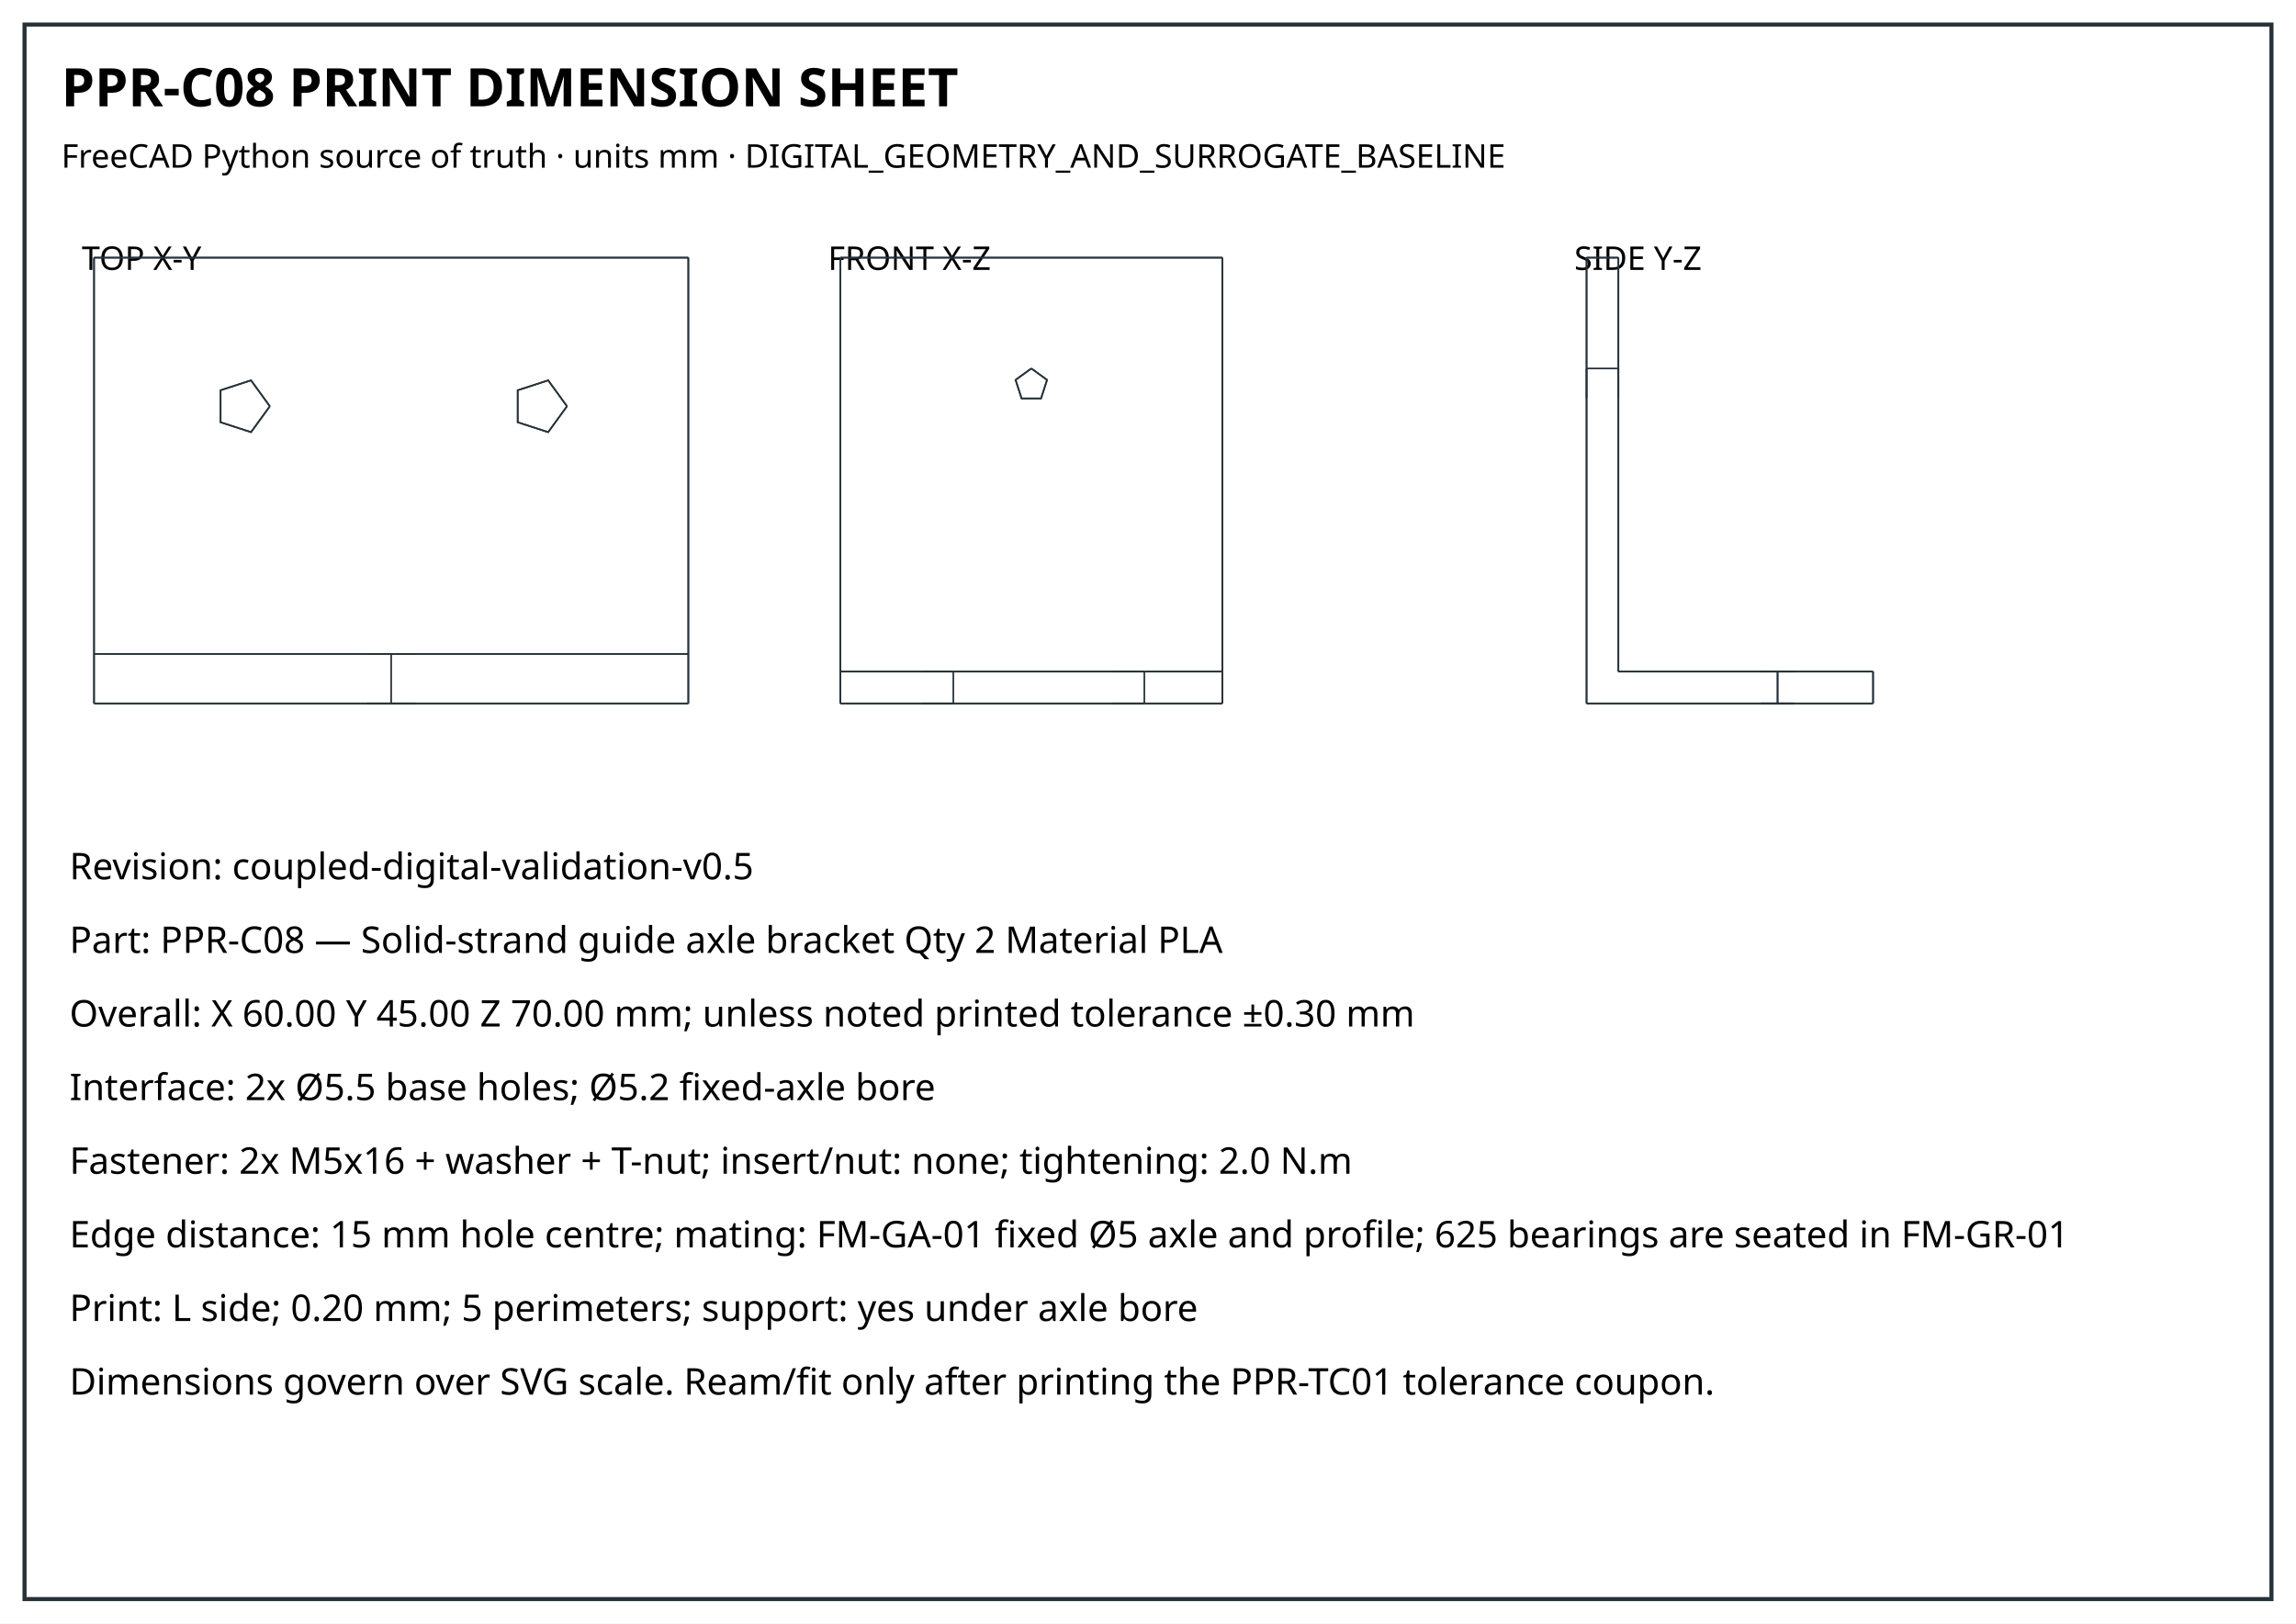
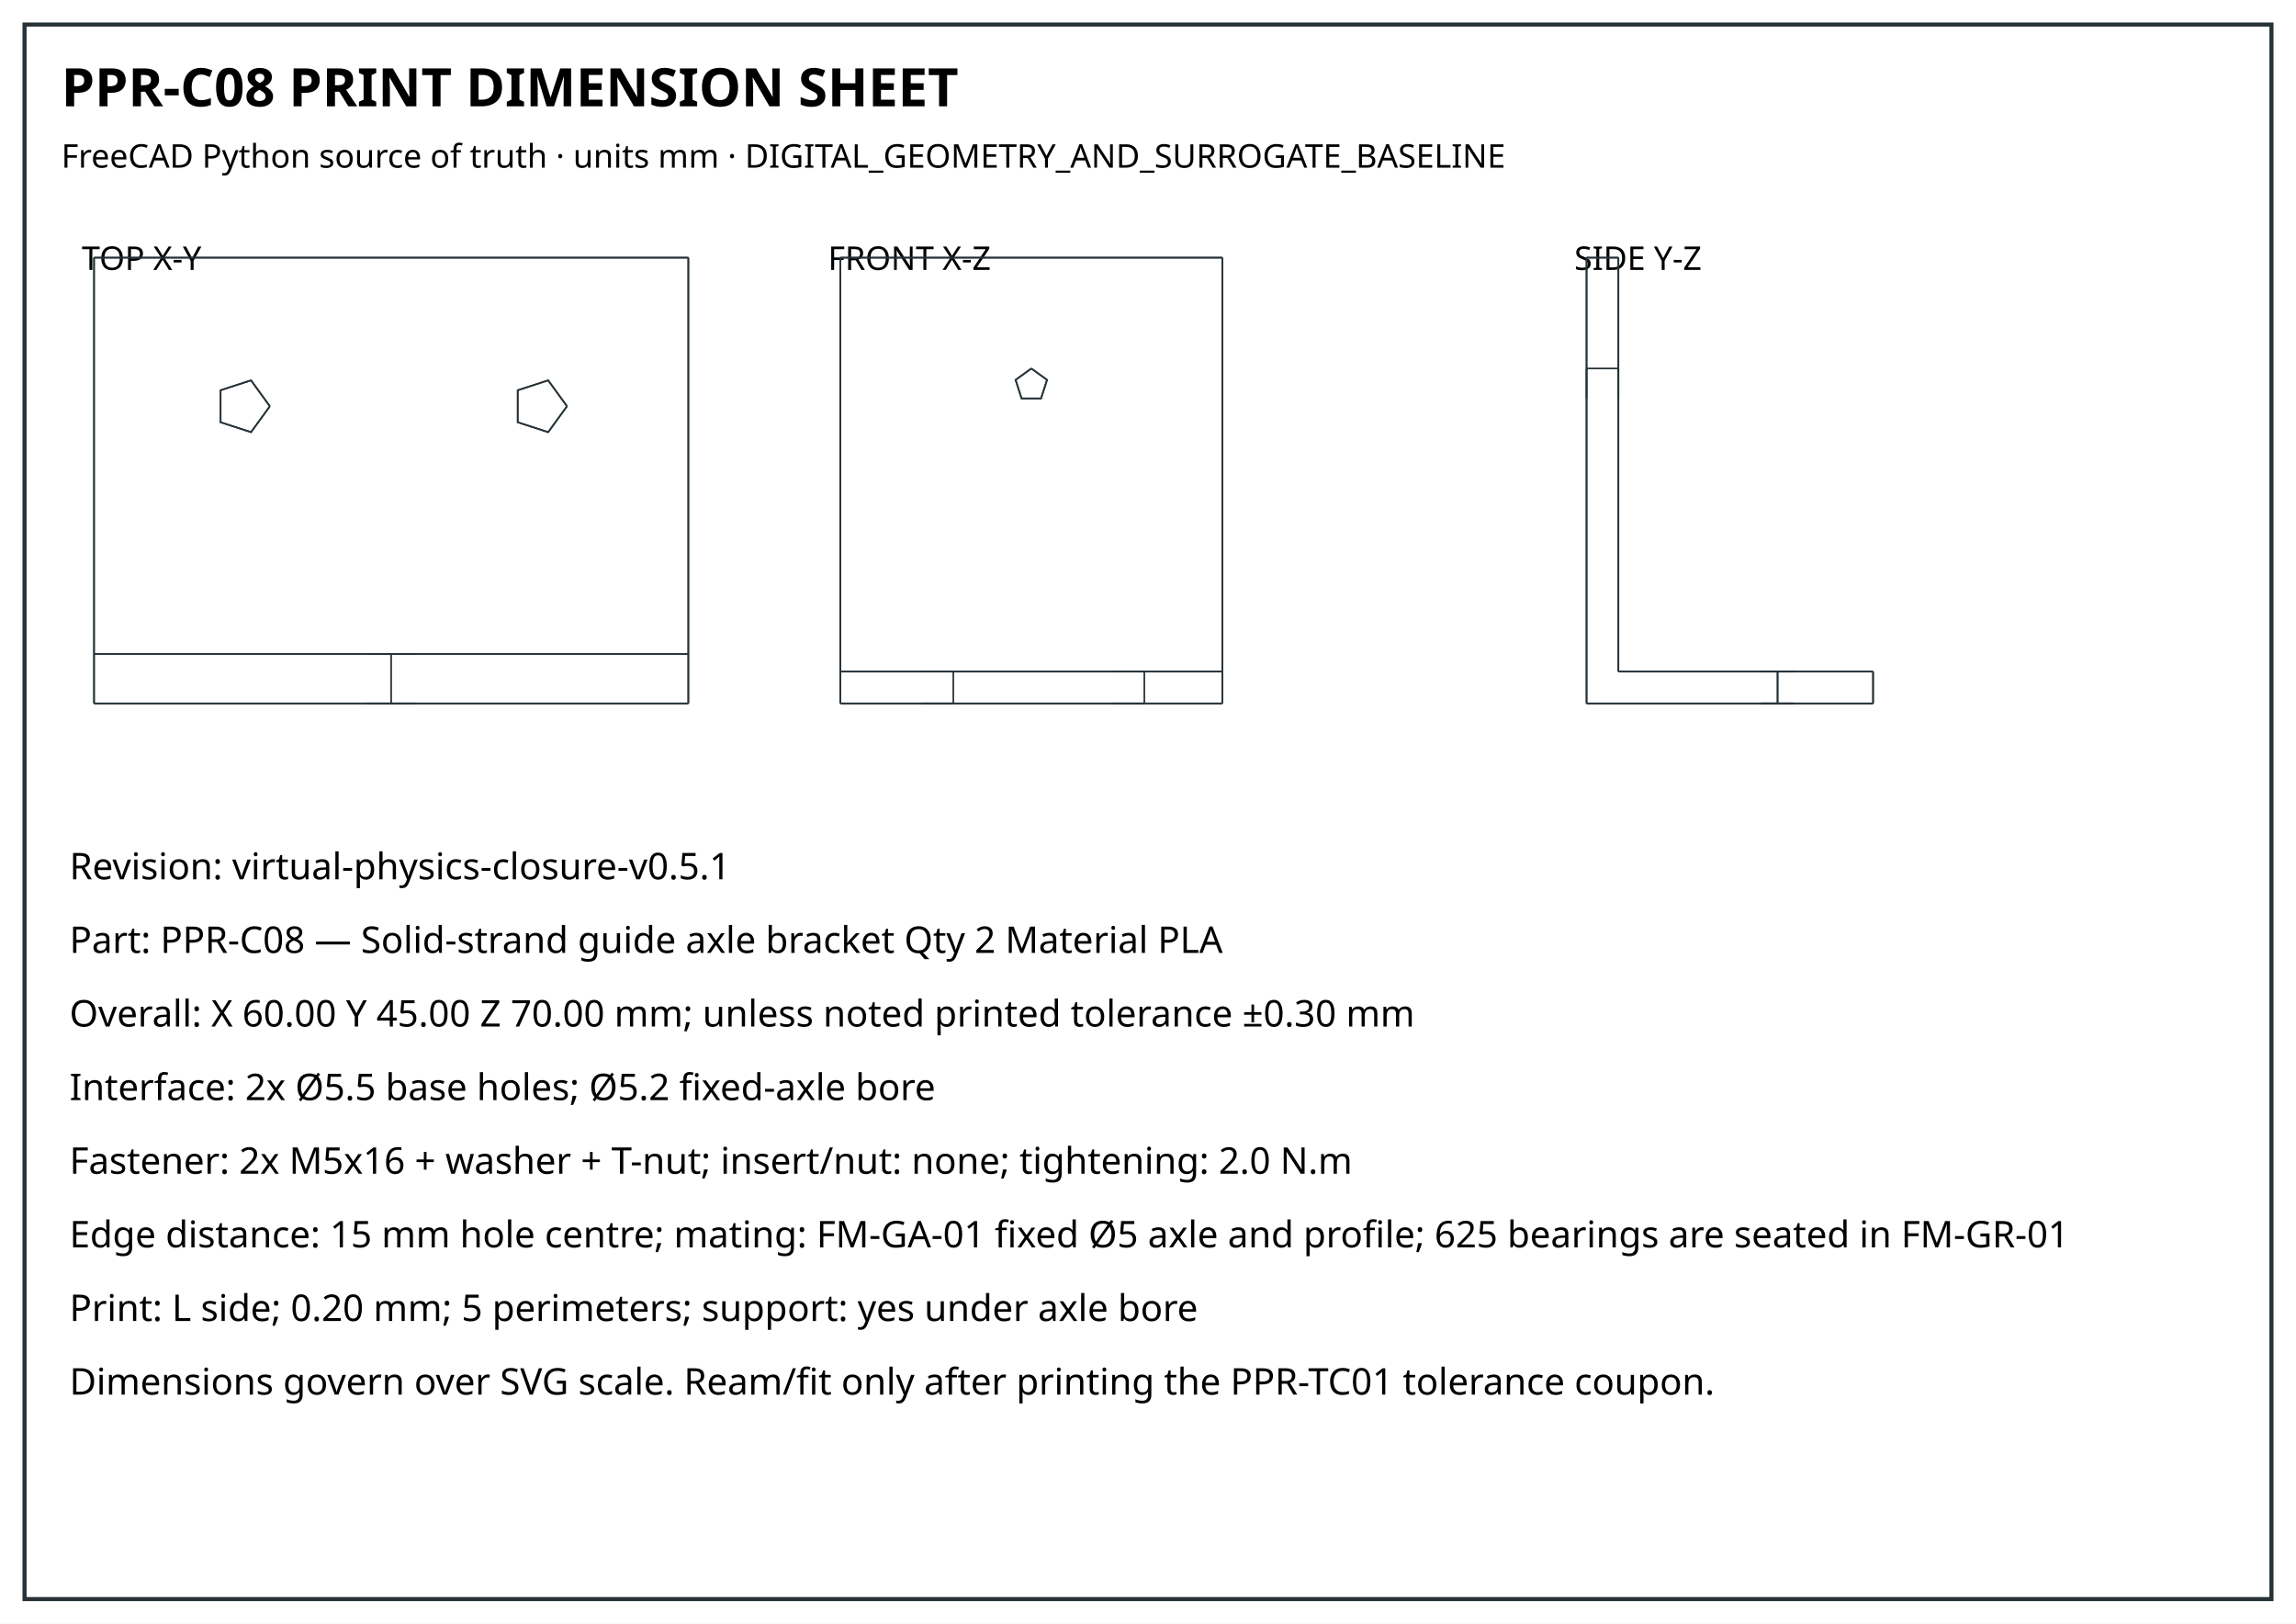
<svg xmlns="http://www.w3.org/2000/svg" width="1123" height="794" viewBox="0 0 1123 794">
  <rect width="1123" height="794" fill="white" />
  <rect x="12" y="12" width="1099" height="770" fill="none" stroke="#263238" stroke-width="2" />
  <text x="30" y="52" font-size="26" font-family="sans-serif" font-weight="bold">PPR-C08 PRINT DIMENSION SHEET</text>
  <text x="30" y="82" font-size="16" font-family="sans-serif">FreeCAD Python source of truth · units mm · DIGITAL_GEOMETRY_AND_SURROGATE_BASELINE</text>
  <g font-family="sans-serif">
    <text x="40" y="132" font-size="16">TOP X-Y</text>
    <polyline points="46.00,344.00 46.00,319.78" fill="none" stroke="#263238" stroke-width="0.8" />
    <polyline points="46.00,319.78 336.67,319.78" fill="none" stroke="#263238" stroke-width="0.8" />
    <polyline points="336.67,344.00 336.67,319.78" fill="none" stroke="#263238" stroke-width="0.8" />
    <polyline points="46.00,344.00 336.67,344.00" fill="none" stroke="#263238" stroke-width="0.8" />
    <polyline points="46.00,319.78 336.67,319.78" fill="none" stroke="#263238" stroke-width="0.8" />
    <polyline points="46.00,319.78 46.00,319.78" fill="none" stroke="#263238" stroke-width="0.8" />
    <polyline points="336.67,319.78 336.67,319.78" fill="none" stroke="#263238" stroke-width="0.8" />
    <polyline points="191.33,319.78 203.31,319.78 198.74,319.78 183.93,319.78 179.35,319.78 191.33,319.78" fill="none" stroke="#263238" stroke-width="0.8" />
    <polyline points="46.00,319.78 46.00,126.00" fill="none" stroke="#263238" stroke-width="0.8" />
    <polyline points="46.00,126.00 336.67,126.00" fill="none" stroke="#263238" stroke-width="0.8" />
    <polyline points="336.67,319.78 336.67,126.00" fill="none" stroke="#263238" stroke-width="0.8" />
    <polyline points="131.99,198.67 122.78,186.00 107.89,190.84 107.89,206.50 122.78,211.34 131.99,198.67" fill="none" stroke="#263238" stroke-width="0.8" />
    <polyline points="277.32,198.67 268.12,186.00 253.22,190.84 253.22,206.50 268.12,211.34 277.32,198.67" fill="none" stroke="#263238" stroke-width="0.8" />
    <polyline points="46.00,126.00 336.67,126.00" fill="none" stroke="#263238" stroke-width="0.8" />
    <polyline points="336.67,126.00 336.67,126.00" fill="none" stroke="#263238" stroke-width="0.8" />
    <polyline points="46.00,126.00 46.00,126.00" fill="none" stroke="#263238" stroke-width="0.8" />
    <polyline points="191.33,344.00 191.33,319.78" fill="none" stroke="#263238" stroke-width="0.8" />
    <polyline points="191.33,344.00 203.31,344.00 198.74,344.00 183.93,344.00 179.35,344.00 191.33,344.00" fill="none" stroke="#263238" stroke-width="0.8" />
    <polyline points="131.99,198.67 131.99,198.67" fill="none" stroke="#263238" stroke-width="0.8" />
    <polyline points="131.99,198.67 122.78,186.00 107.89,190.84 107.89,206.50 122.78,211.34 131.99,198.67" fill="none" stroke="#263238" stroke-width="0.8" />
    <polyline points="277.32,198.67 277.32,198.67" fill="none" stroke="#263238" stroke-width="0.8" />
    <polyline points="277.32,198.67 268.12,186.00 253.22,190.84 253.22,206.50 268.12,211.34 277.32,198.67" fill="none" stroke="#263238" stroke-width="0.8" />
    <polyline points="46.00,344.00 46.00,344.00" fill="none" stroke="#263238" stroke-width="0.8" />
    <polyline points="46.00,344.00 46.00,126.00" fill="none" stroke="#263238" stroke-width="0.8" />
    <polyline points="46.00,344.00 336.67,344.00" fill="none" stroke="#263238" stroke-width="0.8" />
    <polyline points="336.67,344.00 336.67,344.00" fill="none" stroke="#263238" stroke-width="0.8" />
    <polyline points="336.67,344.00 336.67,126.00" fill="none" stroke="#263238" stroke-width="0.8" />
    <text x="405" y="132" font-size="16">FRONT X-Z</text>
    <polyline points="411.00,126.00 411.00,126.00" fill="none" stroke="#263238" stroke-width="0.8" />
    <polyline points="411.00,126.00 597.86,126.00" fill="none" stroke="#263238" stroke-width="0.8" />
    <polyline points="597.86,126.00 597.86,126.00" fill="none" stroke="#263238" stroke-width="0.8" />
    <polyline points="411.00,126.00 597.86,126.00" fill="none" stroke="#263238" stroke-width="0.8" />
    <polyline points="411.00,328.43 597.86,328.43" fill="none" stroke="#263238" stroke-width="0.8" />
    <polyline points="411.00,328.43 411.00,126.00" fill="none" stroke="#263238" stroke-width="0.8" />
    <polyline points="597.86,328.43 597.86,126.00" fill="none" stroke="#263238" stroke-width="0.8" />
    <polyline points="504.43,180.19 512.13,185.78 509.19,194.84 499.67,194.84 496.73,185.78 504.43,180.19" fill="none" stroke="#263238" stroke-width="0.8" />
    <polyline points="411.00,328.43 411.00,328.43" fill="none" stroke="#263238" stroke-width="0.8" />
    <polyline points="411.00,328.43 597.86,328.43" fill="none" stroke="#263238" stroke-width="0.8" />
    <polyline points="597.86,328.43 597.86,328.43" fill="none" stroke="#263238" stroke-width="0.8" />
    <polyline points="466.28,328.43 460.36,328.43 450.79,328.43 450.79,328.43 460.36,328.43 466.28,328.43" fill="none" stroke="#263238" stroke-width="0.8" />
    <polyline points="559.71,328.43 553.79,328.43 544.21,328.43 544.21,328.43 553.79,328.43 559.71,328.43" fill="none" stroke="#263238" stroke-width="0.8" />
    <polyline points="411.00,344.00 597.86,344.00" fill="none" stroke="#263238" stroke-width="0.8" />
    <polyline points="597.86,344.00 597.86,328.43" fill="none" stroke="#263238" stroke-width="0.8" />
    <polyline points="411.00,344.00 411.00,328.43" fill="none" stroke="#263238" stroke-width="0.8" />
    <polyline points="504.43,180.19 504.43,180.19" fill="none" stroke="#263238" stroke-width="0.8" />
    <polyline points="504.43,180.19 512.13,185.78 509.19,194.84 499.67,194.84 496.73,185.78 504.43,180.19" fill="none" stroke="#263238" stroke-width="0.8" />
    <polyline points="466.28,344.00 466.28,328.43" fill="none" stroke="#263238" stroke-width="0.8" />
    <polyline points="466.28,344.00 460.36,344.00 450.79,344.00 450.79,344.00 460.36,344.00 466.28,344.00" fill="none" stroke="#263238" stroke-width="0.8" />
    <polyline points="559.71,344.00 559.71,328.43" fill="none" stroke="#263238" stroke-width="0.8" />
    <polyline points="559.71,344.00 553.79,344.00 544.21,344.00 544.21,344.00 553.79,344.00 559.71,344.00" fill="none" stroke="#263238" stroke-width="0.8" />
    <polyline points="411.00,344.00 411.00,126.00" fill="none" stroke="#263238" stroke-width="0.8" />
    <polyline points="411.00,344.00 411.00,344.00" fill="none" stroke="#263238" stroke-width="0.8" />
    <polyline points="411.00,344.00 597.86,344.00" fill="none" stroke="#263238" stroke-width="0.8" />
    <polyline points="597.86,344.00 597.86,126.00" fill="none" stroke="#263238" stroke-width="0.8" />
    <polyline points="597.86,344.00 597.86,344.00" fill="none" stroke="#263238" stroke-width="0.8" />
    <text x="770" y="132" font-size="16">SIDE Y-Z</text>
    <polyline points="776.00,126.00 791.57,126.00" fill="none" stroke="#263238" stroke-width="0.8" />
    <polyline points="791.57,126.00 791.57,126.00" fill="none" stroke="#263238" stroke-width="0.8" />
    <polyline points="776.00,126.00 791.57,126.00" fill="none" stroke="#263238" stroke-width="0.8" />
    <polyline points="776.00,126.00 776.00,126.00" fill="none" stroke="#263238" stroke-width="0.8" />
    <polyline points="791.57,328.43 791.57,328.43" fill="none" stroke="#263238" stroke-width="0.8" />
    <polyline points="791.57,328.43 791.57,126.00" fill="none" stroke="#263238" stroke-width="0.8" />
    <polyline points="791.57,328.43 791.57,126.00" fill="none" stroke="#263238" stroke-width="0.8" />
    <polyline points="791.57,180.19 791.57,185.78 791.57,194.84 791.57,194.84 791.57,185.78 791.57,180.19" fill="none" stroke="#263238" stroke-width="0.8" />
    <polyline points="791.57,328.43 916.14,328.43" fill="none" stroke="#263238" stroke-width="0.8" />
    <polyline points="916.14,328.43 916.14,328.43" fill="none" stroke="#263238" stroke-width="0.8" />
    <polyline points="791.57,328.43 916.14,328.43" fill="none" stroke="#263238" stroke-width="0.8" />
    <polyline points="869.43,328.43 877.57,328.43 874.46,328.43 864.39,328.43 861.28,328.43 869.43,328.43" fill="none" stroke="#263238" stroke-width="0.8" />
    <polyline points="869.43,328.43 877.57,328.43 874.46,328.43 864.39,328.43 861.28,328.43 869.43,328.43" fill="none" stroke="#263238" stroke-width="0.8" />
    <polyline points="916.14,344.00 916.14,344.00" fill="none" stroke="#263238" stroke-width="0.8" />
    <polyline points="916.14,344.00 916.14,328.43" fill="none" stroke="#263238" stroke-width="0.8" />
    <polyline points="916.14,344.00 916.14,328.43" fill="none" stroke="#263238" stroke-width="0.8" />
    <polyline points="776.00,180.19 791.57,180.19" fill="none" stroke="#263238" stroke-width="0.8" />
    <polyline points="776.00,180.19 776.00,185.78 776.00,194.84 776.00,194.84 776.00,185.78 776.00,180.19" fill="none" stroke="#263238" stroke-width="0.8" />
    <polyline points="869.43,344.00 869.43,328.43" fill="none" stroke="#263238" stroke-width="0.8" />
    <polyline points="869.43,344.00 877.57,344.00 874.46,344.00 864.39,344.00 861.28,344.00 869.43,344.00" fill="none" stroke="#263238" stroke-width="0.8" />
    <polyline points="869.43,344.00 869.43,328.43" fill="none" stroke="#263238" stroke-width="0.8" />
    <polyline points="869.43,344.00 877.57,344.00 874.46,344.00 864.39,344.00 861.28,344.00 869.43,344.00" fill="none" stroke="#263238" stroke-width="0.8" />
    <polyline points="776.00,344.00 776.00,126.00" fill="none" stroke="#263238" stroke-width="0.8" />
    <polyline points="776.00,344.00 916.14,344.00" fill="none" stroke="#263238" stroke-width="0.8" />
    <polyline points="776.00,344.00 776.00,344.00" fill="none" stroke="#263238" stroke-width="0.8" />
    <polyline points="776.00,344.00 776.00,126.00" fill="none" stroke="#263238" stroke-width="0.8" />
    <polyline points="776.00,344.00 916.14,344.00" fill="none" stroke="#263238" stroke-width="0.8" />
-     <text x="34" y="430" font-size="18">Revision: coupled-digital-validation-v0.5</text>
+     <text x="34" y="430" font-size="18">Revision: virtual-physics-closure-v0.5.1</text>
    <text x="34" y="466" font-size="18">Part: PPR-C08 — Solid-strand guide axle bracket  Qty 2  Material PLA</text>
    <text x="34" y="502" font-size="18">Overall: X 60.00  Y 45.00  Z 70.00 mm; unless noted printed tolerance ±0.30 mm</text>
    <text x="34" y="538" font-size="18">Interface: 2x Ø5.5 base holes; Ø5.2 fixed-axle bore</text>
    <text x="34" y="574" font-size="18">Fastener: 2x M5x16 + washer + T-nut; insert/nut: none; tightening: 2.0 N.m</text>
    <text x="34" y="610" font-size="18">Edge distance: 15 mm hole centre; mating: FM-GA-01 fixed Ø5 axle and profile; 625 bearings are seated in FM-GR-01</text>
    <text x="34" y="646" font-size="18">Print: L side; 0.20 mm; 5 perimeters; support: yes under axle bore</text>
    <text x="34" y="682" font-size="18">Dimensions govern over SVG scale. Ream/fit only after printing the PPR-TC01 tolerance coupon.</text>
  </g>
</svg>
